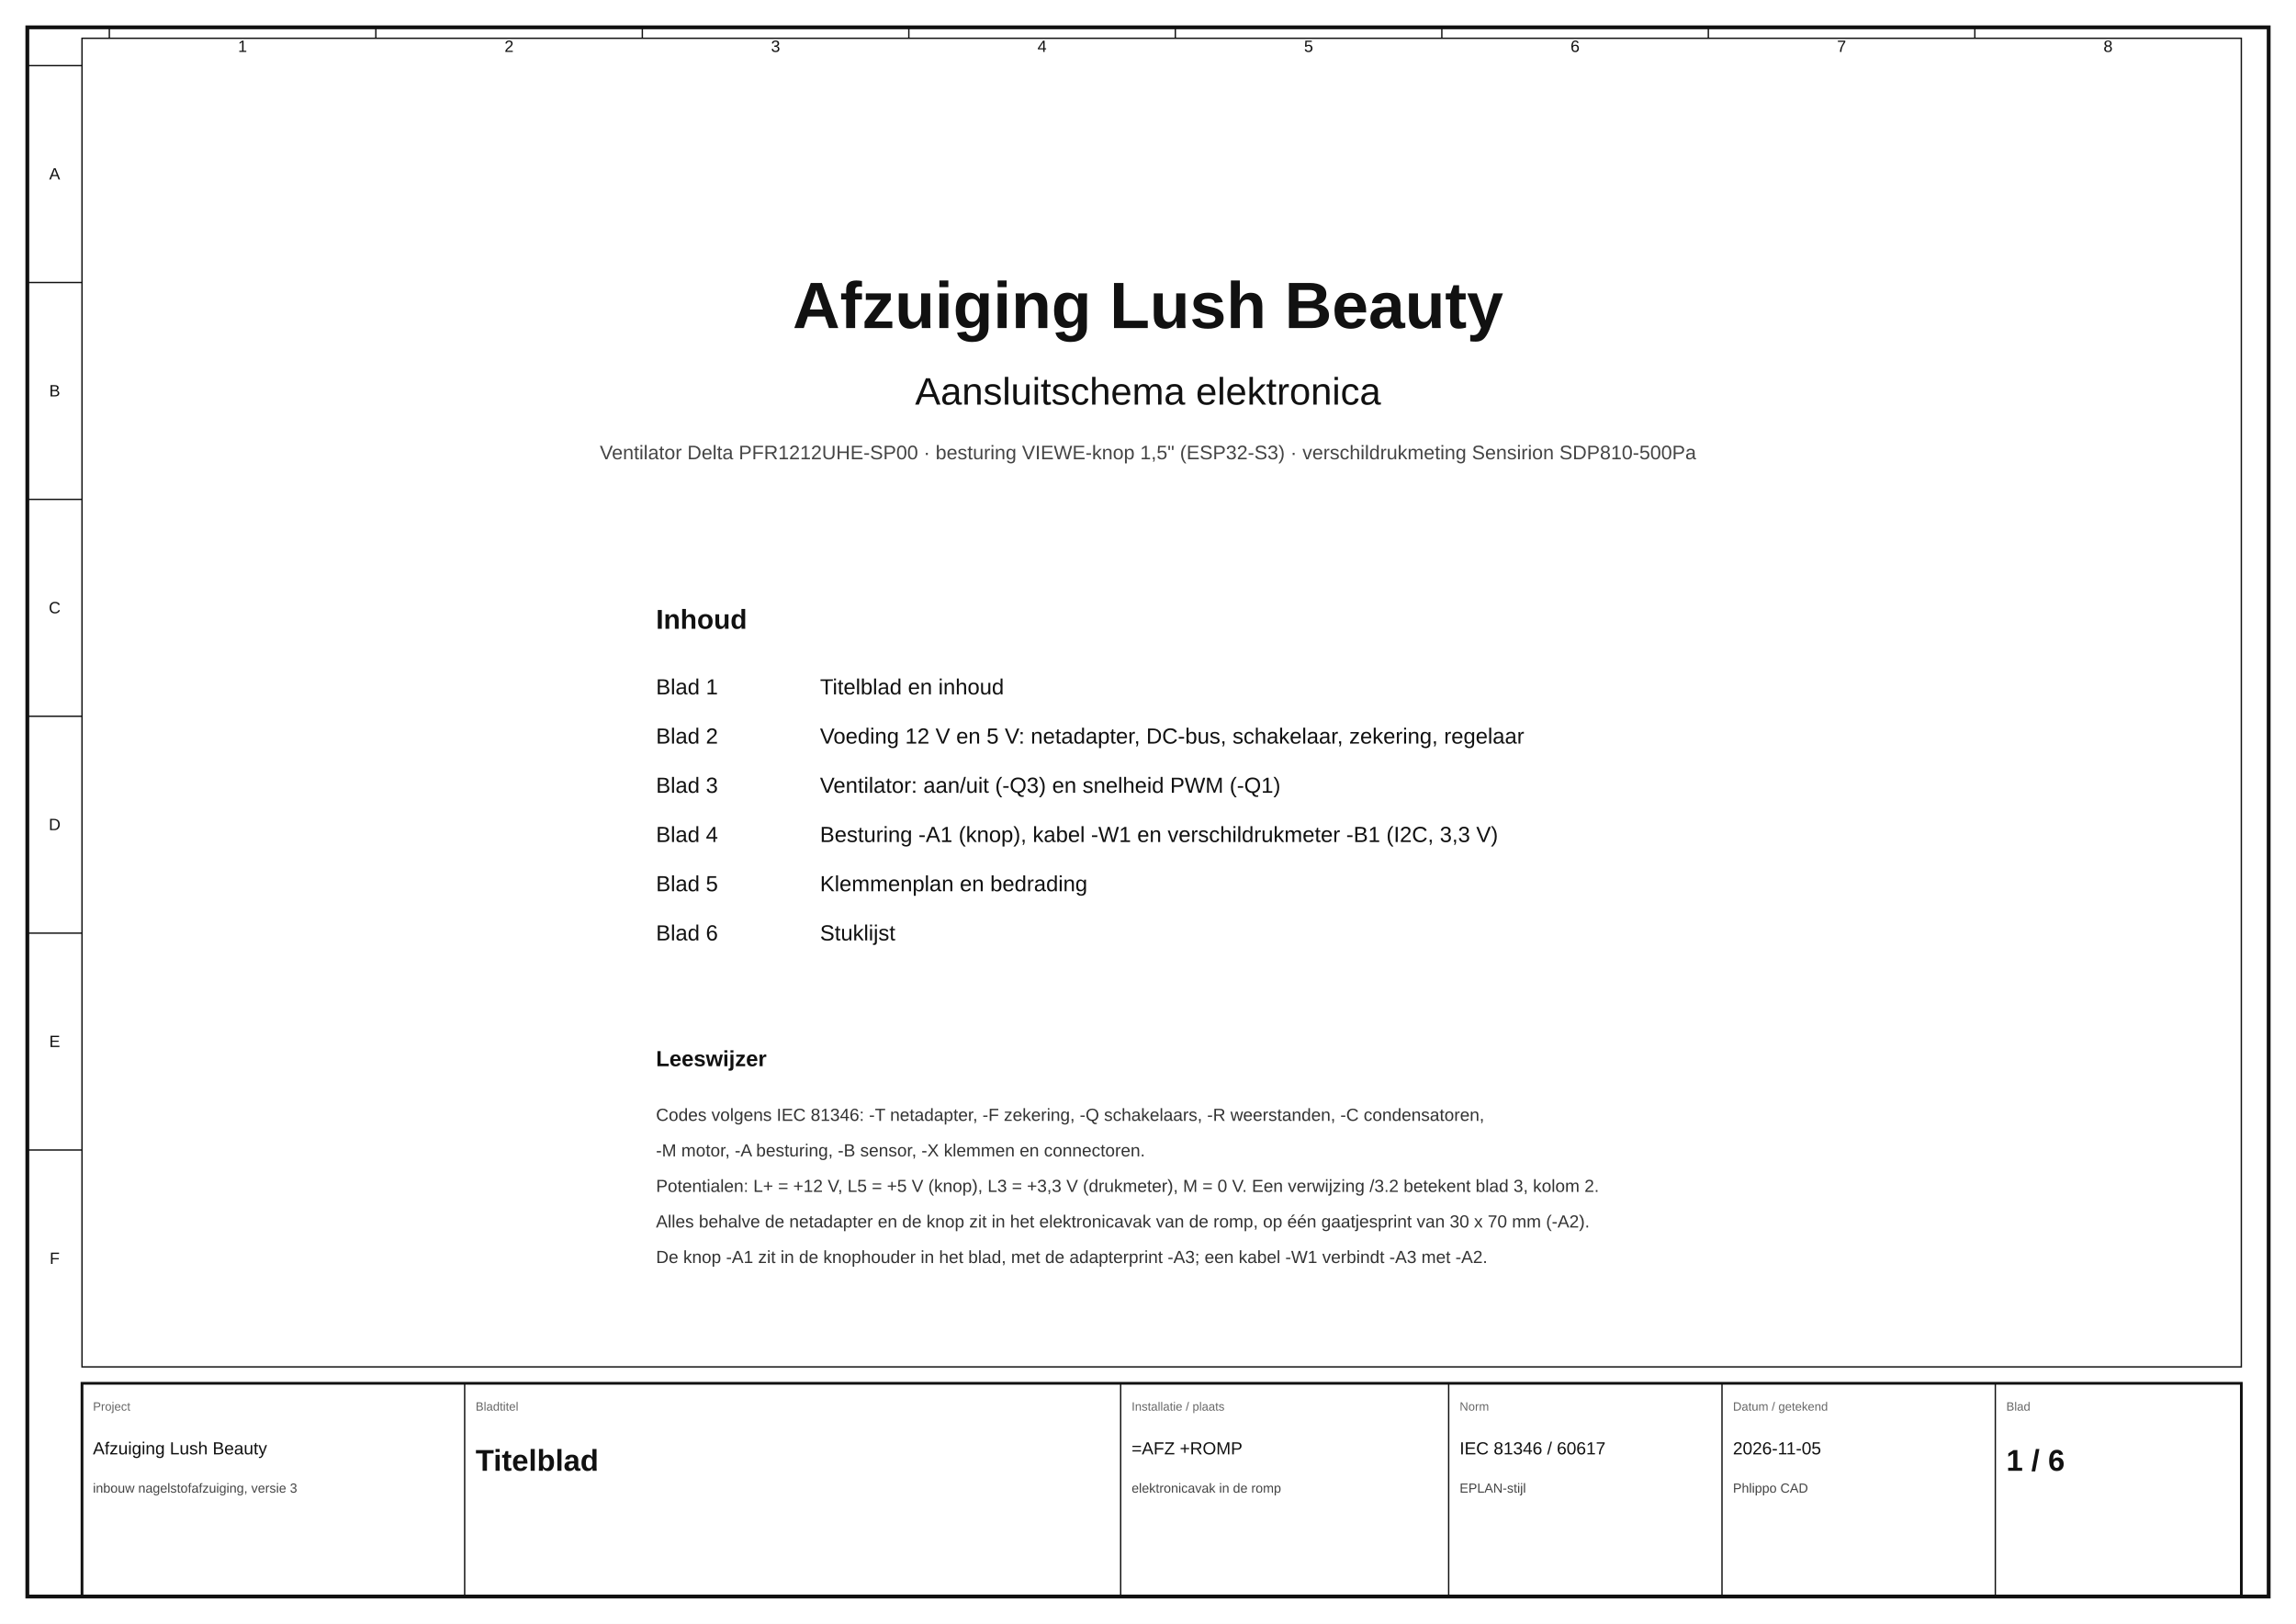
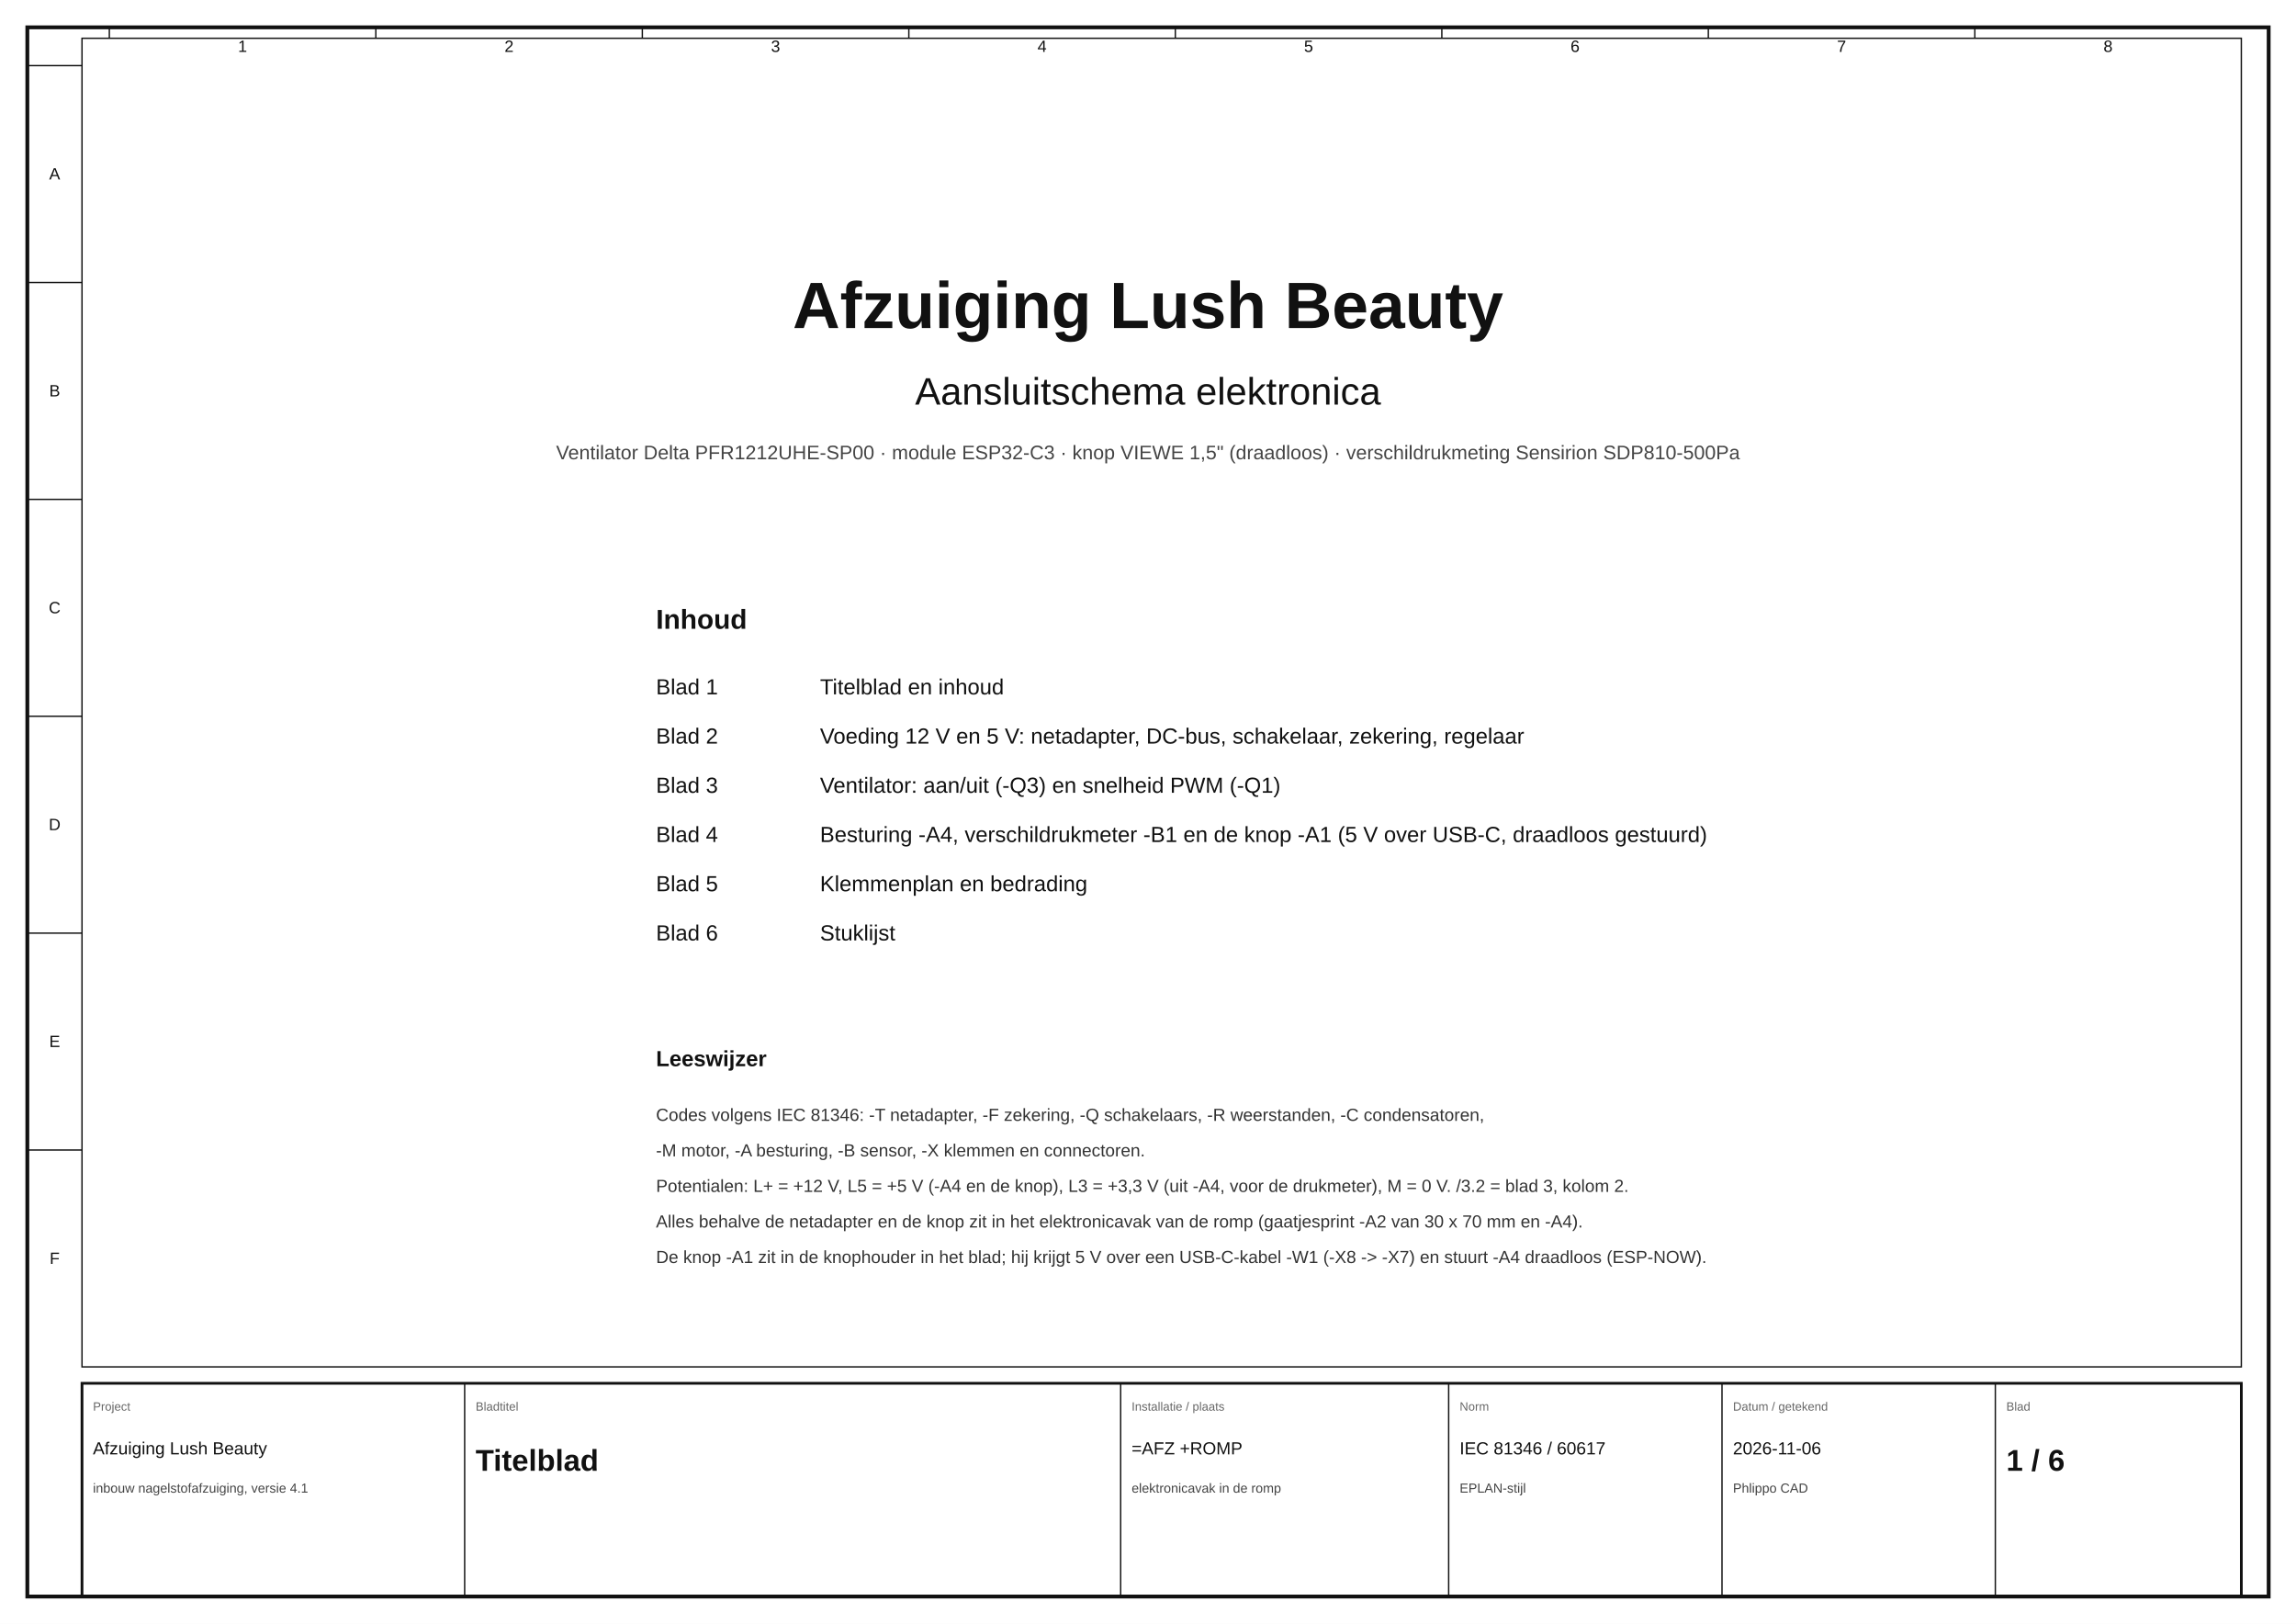
<svg xmlns="http://www.w3.org/2000/svg" viewBox="0 0 420 297" width="420mm" height="297mm" font-family="Arial, Helvetica, sans-serif">
  <rect width="420" height="297" fill="#fff" />
  <rect x="5" y="5" width="410" height="287" fill="none" stroke="#111" stroke-width="0.7" />
  <rect x="15" y="7" width="395" height="243" fill="none" stroke="#111" stroke-width="0.25" />
  <polyline points="20,5 20,7" fill="none" stroke="#111" stroke-width="0.25" />
  <text x="44.375" y="9.5" font-size="3" text-anchor="middle" fill="#111">1</text>
  <polyline points="68.75,5 68.75,7" fill="none" stroke="#111" stroke-width="0.25" />
  <text x="93.125" y="9.5" font-size="3" text-anchor="middle" fill="#111">2</text>
  <polyline points="117.5,5 117.5,7" fill="none" stroke="#111" stroke-width="0.25" />
  <text x="141.875" y="9.5" font-size="3" text-anchor="middle" fill="#111">3</text>
  <polyline points="166.25,5 166.25,7" fill="none" stroke="#111" stroke-width="0.25" />
  <text x="190.625" y="9.5" font-size="3" text-anchor="middle" fill="#111">4</text>
  <polyline points="215,5 215,7" fill="none" stroke="#111" stroke-width="0.25" />
  <text x="239.375" y="9.5" font-size="3" text-anchor="middle" fill="#111">5</text>
  <polyline points="263.75,5 263.75,7" fill="none" stroke="#111" stroke-width="0.25" />
  <text x="288.125" y="9.5" font-size="3" text-anchor="middle" fill="#111">6</text>
  <polyline points="312.5,5 312.5,7" fill="none" stroke="#111" stroke-width="0.25" />
  <text x="336.875" y="9.5" font-size="3" text-anchor="middle" fill="#111">7</text>
  <polyline points="361.25,5 361.25,7" fill="none" stroke="#111" stroke-width="0.25" />
  <text x="385.625" y="9.5" font-size="3" text-anchor="middle" fill="#111">8</text>
  <polyline points="5,12 15,12" fill="none" stroke="#111" stroke-width="0.25" />
  <text x="10" y="32.833" font-size="3" text-anchor="middle" fill="#111">A</text>
  <polyline points="5,51.667 15,51.667" fill="none" stroke="#111" stroke-width="0.25" />
  <text x="10" y="72.5" font-size="3" text-anchor="middle" fill="#111">B</text>
  <polyline points="5,91.333 15,91.333" fill="none" stroke="#111" stroke-width="0.25" />
  <text x="10" y="112.167" font-size="3" text-anchor="middle" fill="#111">C</text>
  <polyline points="5,131 15,131" fill="none" stroke="#111" stroke-width="0.25" />
  <text x="10" y="151.833" font-size="3" text-anchor="middle" fill="#111">D</text>
  <polyline points="5,170.667 15,170.667" fill="none" stroke="#111" stroke-width="0.25" />
  <text x="10" y="191.5" font-size="3" text-anchor="middle" fill="#111">E</text>
  <polyline points="5,210.333 15,210.333" fill="none" stroke="#111" stroke-width="0.25" />
  <text x="10" y="231.167" font-size="3" text-anchor="middle" fill="#111">F</text>
  <rect x="15" y="253" width="395" height="39" fill="none" stroke="#111" stroke-width="0.5" />
  <polyline points="15,253 15,292" fill="none" stroke="#111" stroke-width="0.25" />
  <text x="17" y="258" font-size="2.2" text-anchor="start" fill="#666">Project</text>
  <text x="17" y="266" font-size="3.2" text-anchor="start" fill="#111">Afzuiging Lush Beauty</text>
-   <text x="17" y="273" font-size="2.4" text-anchor="start" fill="#444">inbouw nagelstofafzuiging, versie 3</text>
+   <text x="17" y="273" font-size="2.4" text-anchor="start" fill="#444">inbouw nagelstofafzuiging, versie 4.1</text>
  <polyline points="85,253 85,292" fill="none" stroke="#111" stroke-width="0.25" />
  <text x="87" y="258" font-size="2.2" text-anchor="start" fill="#666">Bladtitel</text>
  <text x="87" y="269" font-size="5.5" text-anchor="start" fill="#111" font-weight="700">Titelblad</text>
  <polyline points="205,253 205,292" fill="none" stroke="#111" stroke-width="0.25" />
  <text x="207" y="258" font-size="2.2" text-anchor="start" fill="#666">Installatie / plaats</text>
  <text x="207" y="266" font-size="3.2" text-anchor="start" fill="#111">=AFZ +ROMP</text>
  <text x="207" y="273" font-size="2.4" text-anchor="start" fill="#444">elektronicavak in de romp</text>
  <polyline points="265,253 265,292" fill="none" stroke="#111" stroke-width="0.25" />
  <text x="267" y="258" font-size="2.2" text-anchor="start" fill="#666">Norm</text>
  <text x="267" y="266" font-size="3.2" text-anchor="start" fill="#111">IEC 81346 / 60617</text>
  <text x="267" y="273" font-size="2.4" text-anchor="start" fill="#444">EPLAN-stijl</text>
  <polyline points="315,253 315,292" fill="none" stroke="#111" stroke-width="0.25" />
  <text x="317" y="258" font-size="2.2" text-anchor="start" fill="#666">Datum / getekend</text>
-   <text x="317" y="266" font-size="3.2" text-anchor="start" fill="#111">2026-11-05</text>
+   <text x="317" y="266" font-size="3.2" text-anchor="start" fill="#111">2026-11-06</text>
  <text x="317" y="273" font-size="2.4" text-anchor="start" fill="#444">Phlippo CAD</text>
  <polyline points="365,253 365,292" fill="none" stroke="#111" stroke-width="0.25" />
  <text x="367" y="258" font-size="2.2" text-anchor="start" fill="#666">Blad</text>
  <text x="367" y="269" font-size="5.5" text-anchor="start" fill="#111" font-weight="700">1 / 6</text>
  <text x="210" y="60" font-size="12" text-anchor="middle" fill="#111" font-weight="700">Afzuiging Lush Beauty</text>
  <text x="210" y="74" font-size="7" text-anchor="middle" fill="#111">Aansluitschema elektronica</text>
-   <text x="210" y="84" font-size="3.6" text-anchor="middle" fill="#444">Ventilator Delta PFR1212UHE-SP00 · besturing VIEWE-knop 1,5" (ESP32-S3) · verschildrukmeting Sensirion SDP810-500Pa</text>
+   <text x="210" y="84" font-size="3.6" text-anchor="middle" fill="#444">Ventilator Delta PFR1212UHE-SP00 · module ESP32-C3 · knop VIEWE 1,5" (draadloos) · verschildrukmeting Sensirion SDP810-500Pa</text>
  <text x="120" y="115" font-size="5" text-anchor="start" fill="#111" font-weight="700">Inhoud</text>
  <text x="120" y="127" font-size="4" text-anchor="start" fill="#111">Blad 1</text>
  <text x="150" y="127" font-size="4" text-anchor="start" fill="#111">Titelblad en inhoud</text>
  <text x="120" y="136" font-size="4" text-anchor="start" fill="#111">Blad 2</text>
  <text x="150" y="136" font-size="4" text-anchor="start" fill="#111">Voeding 12 V en 5 V: netadapter, DC-bus, schakelaar, zekering, regelaar</text>
  <text x="120" y="145" font-size="4" text-anchor="start" fill="#111">Blad 3</text>
  <text x="150" y="145" font-size="4" text-anchor="start" fill="#111">Ventilator: aan/uit (-Q3) en snelheid PWM (-Q1)</text>
  <text x="120" y="154" font-size="4" text-anchor="start" fill="#111">Blad 4</text>
-   <text x="150" y="154" font-size="4" text-anchor="start" fill="#111">Besturing -A1 (knop), kabel -W1 en verschildrukmeter -B1 (I2C, 3,3 V)</text>
+   <text x="150" y="154" font-size="4" text-anchor="start" fill="#111">Besturing -A4, verschildrukmeter -B1 en de knop -A1 (5 V over USB-C, draadloos gestuurd)</text>
  <text x="120" y="163" font-size="4" text-anchor="start" fill="#111">Blad 5</text>
  <text x="150" y="163" font-size="4" text-anchor="start" fill="#111">Klemmenplan en bedrading</text>
  <text x="120" y="172" font-size="4" text-anchor="start" fill="#111">Blad 6</text>
  <text x="150" y="172" font-size="4" text-anchor="start" fill="#111">Stuklijst</text>
  <text x="120" y="195" font-size="4" text-anchor="start" fill="#111" font-weight="700">Leeswijzer</text>
  <text x="120" y="205" font-size="3.2" text-anchor="start" fill="#333">Codes volgens IEC 81346: -T netadapter, -F zekering, -Q schakelaars, -R weerstanden, -C condensatoren,</text>
  <text x="120" y="211.5" font-size="3.2" text-anchor="start" fill="#333">-M motor, -A besturing, -B sensor, -X klemmen en connectoren.</text>
-   <text x="120" y="218" font-size="3.2" text-anchor="start" fill="#333">Potentialen: L+ = +12 V, L5 = +5 V (knop), L3 = +3,3 V (drukmeter), M = 0 V. Een verwijzing /3.2 betekent blad 3, kolom 2.</text>
-   <text x="120" y="224.5" font-size="3.2" text-anchor="start" fill="#333">Alles behalve de netadapter en de knop zit in het elektronicavak van de romp, op één gaatjesprint van 30 x 70 mm (-A2).</text>
-   <text x="120" y="231" font-size="3.2" text-anchor="start" fill="#333">De knop -A1 zit in de knophouder in het blad, met de adapterprint -A3; een kabel -W1 verbindt -A3 met -A2.</text>
+   <text x="120" y="218" font-size="3.2" text-anchor="start" fill="#333">Potentialen: L+ = +12 V, L5 = +5 V (-A4 en de knop), L3 = +3,3 V (uit -A4, voor de drukmeter), M = 0 V. /3.2 = blad 3, kolom 2.</text>
+   <text x="120" y="224.5" font-size="3.2" text-anchor="start" fill="#333">Alles behalve de netadapter en de knop zit in het elektronicavak van de romp (gaatjesprint -A2 van 30 x 70 mm en -A4).</text>
+   <text x="120" y="231" font-size="3.2" text-anchor="start" fill="#333">De knop -A1 zit in de knophouder in het blad; hij krijgt 5 V over een USB-C-kabel -W1 (-X8 -&gt; -X7) en stuurt -A4 draadloos (ESP-NOW).</text>
</svg>
